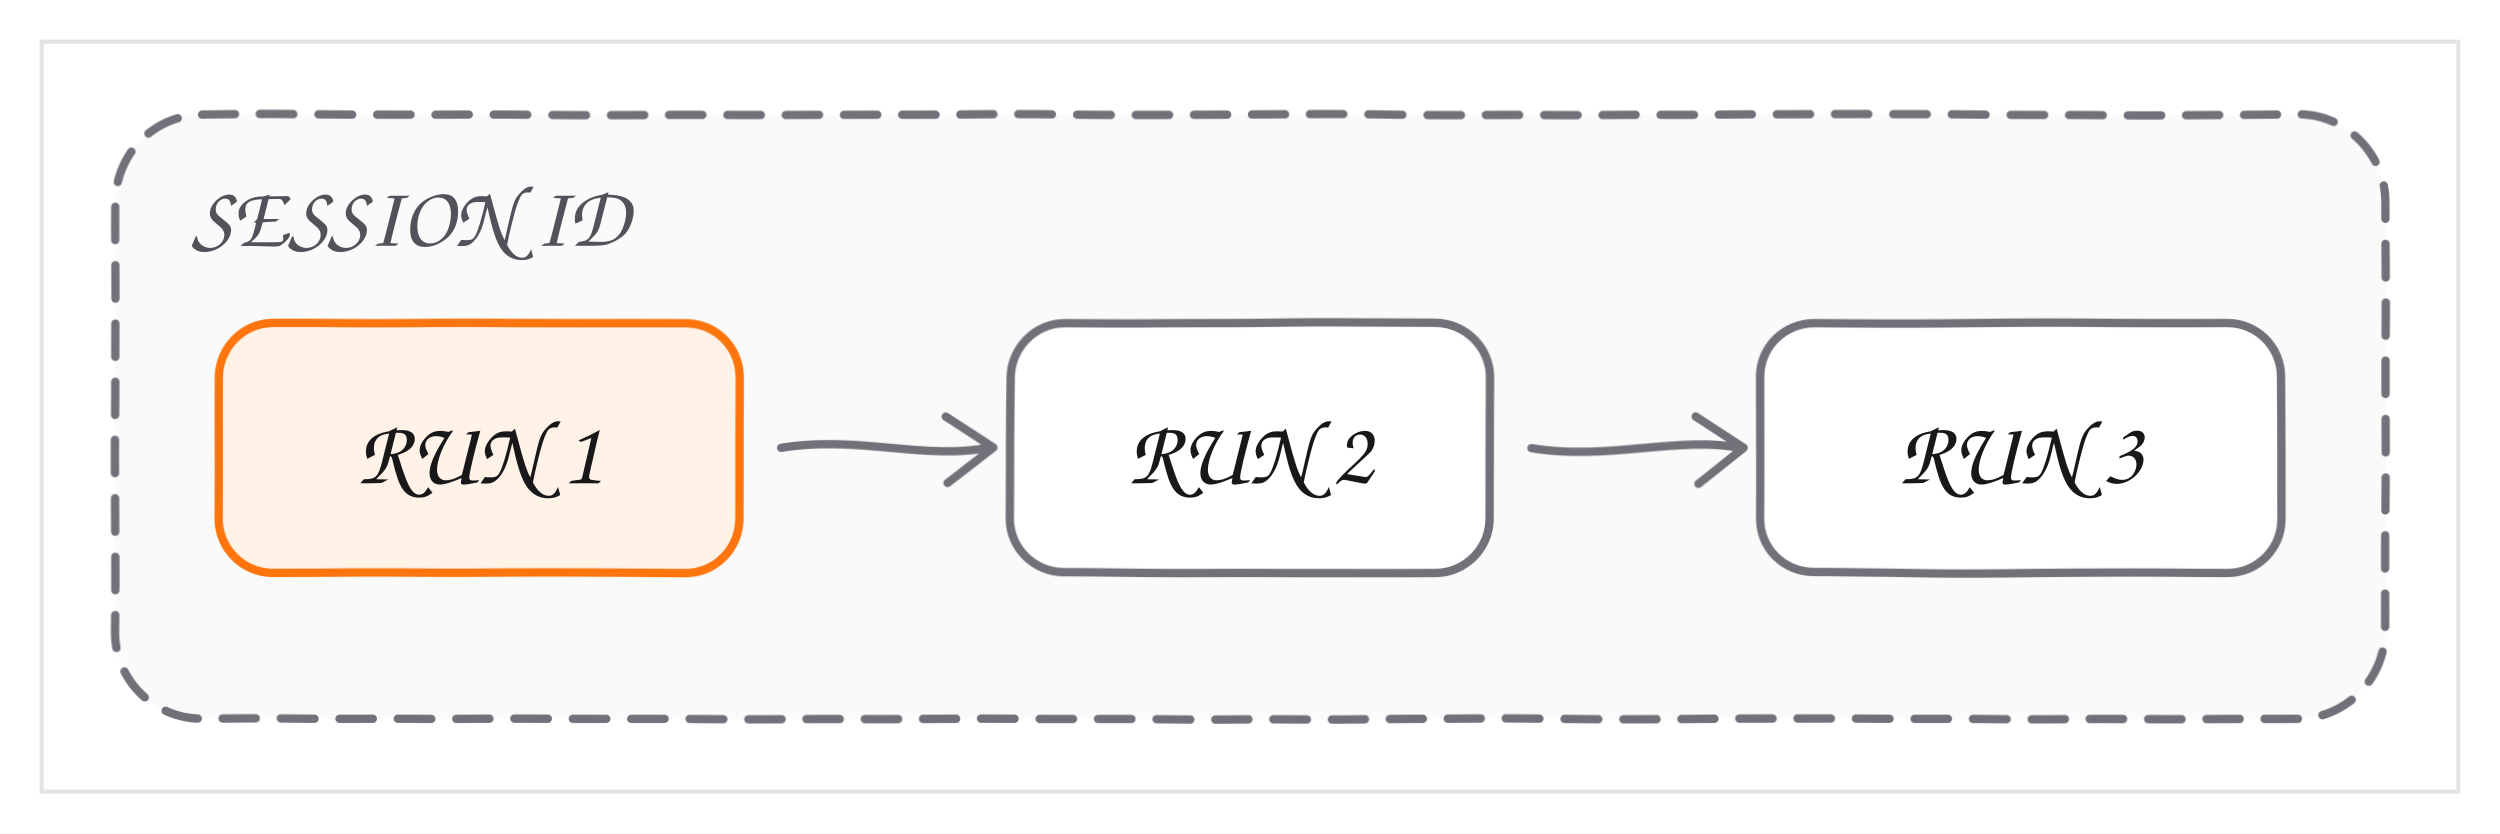
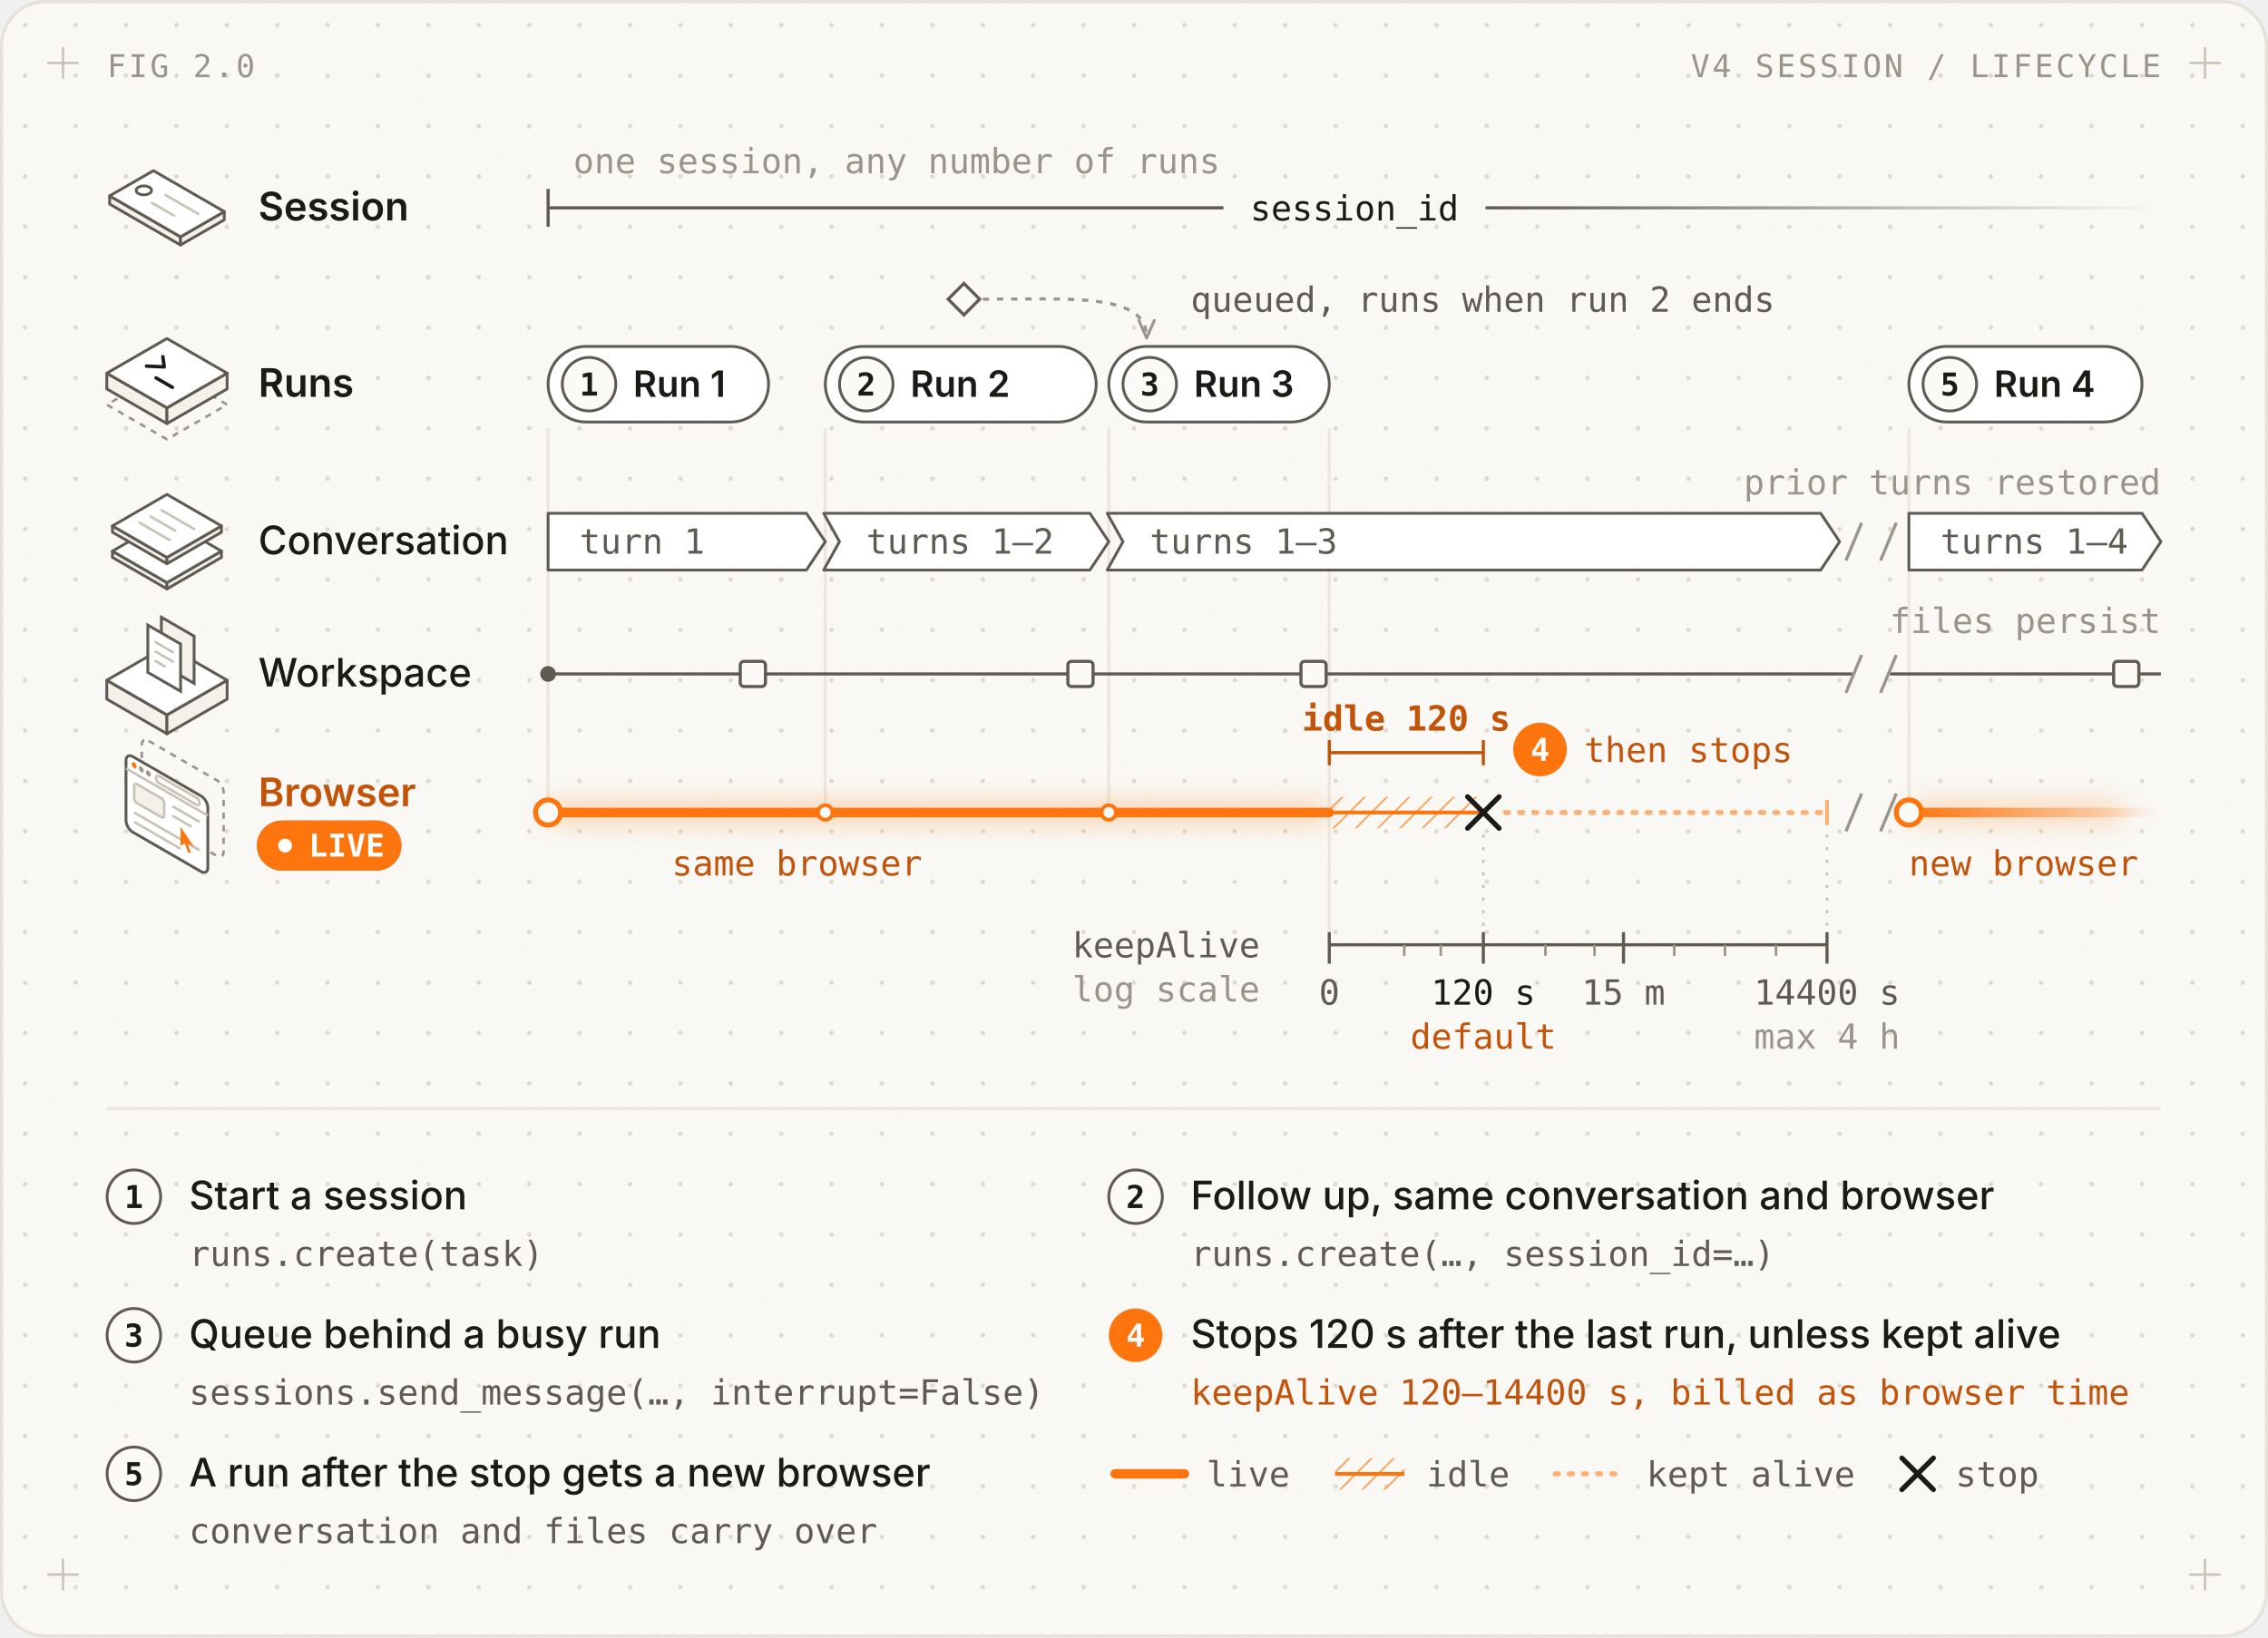
- <svg xmlns="http://www.w3.org/2000/svg" width="1200" height="400" viewBox="0 0 1200 400" role="img" aria-labelledby="title desc">
+ <svg xmlns="http://www.w3.org/2000/svg" viewBox="0 0 720 520" width="720" height="520" role="img" aria-labelledby="t d" fill="none">
+   <style>.s{font-family:Geist, Inter, -apple-system, BlinkMacSystemFont, 'Segoe UI', Helvetica, Arial, sans-serif}.m{font-family:'Geist Mono', ui-monospace, SFMono-Regular, Menlo, monospace}text{font-kerning:normal}@keyframes cur{0%,100%{transform:translate(0,0)}35%{transform:translate(-6px,-4px)}70%{transform:translate(-11px,1px)}}@media (prefers-reduced-motion:no-preference){.cur{animation:cur 6s ease-in-out infinite}}@keyframes lv{0%,46.39%{fill-opacity:1;stroke-opacity:1}46.79%,67.10%{fill-opacity:0;stroke-opacity:0}67.50%,100%{fill-opacity:1;stroke-opacity:1}}@keyframes lvd{0%,100%{transform:scale(1)}50%{transform:scale(.45)}}.lvd{transform-box:fill-box;transform-origin:center}@media (prefers-reduced-motion:no-preference){.lv{animation:lv 12s linear infinite}.lvd{animation:lvd 1.6s ease-in-out infinite}}@keyframes r1{0%,0.00%{fill-opacity:0;stroke-opacity:0}0.40%,10.64%{fill-opacity:1;stroke-opacity:1}10.94%,100%{fill-opacity:0;stroke-opacity:0}}@media (prefers-reduced-motion:no-preference){.r1{animation:r1 12s linear infinite}}@keyframes r2{0%,13.45%{fill-opacity:0;stroke-opacity:0}13.75%,26.89%{fill-opacity:1;stroke-opacity:1}27.19%,100%{fill-opacity:0;stroke-opacity:0}}@media (prefers-reduced-motion:no-preference){.r2{animation:r2 12s linear infinite}}@keyframes r3{0%,27.51%{fill-opacity:0;stroke-opacity:0}27.81%,38.45%{fill-opacity:1;stroke-opacity:1}38.75%,100%{fill-opacity:0;stroke-opacity:0}}@media (prefers-reduced-motion:no-preference){.r3{animation:r3 12s linear infinite}}@keyframes r5{0%,67.20%{fill-opacity:0;stroke-opacity:0}67.50%,78.76%{fill-opacity:1;stroke-opacity:1}79.06%,100%{fill-opacity:0;stroke-opacity:0}}@media (prefers-reduced-motion:no-preference){.r5{animation:r5 12s linear infinite}}@keyframes w1{0%,9.70%{fill-opacity:0;stroke-opacity:0}10.00%,80.00%{fill-opacity:1;stroke-opacity:1}86.00%,100%{fill-opacity:0;stroke-opacity:0}}@media (prefers-reduced-motion:no-preference){.w1{animation:w1 12s linear infinite}}@keyframes w2{0%,25.95%{fill-opacity:0;stroke-opacity:0}26.25%,80.00%{fill-opacity:1;stroke-opacity:1}86.00%,100%{fill-opacity:0;stroke-opacity:0}}@media (prefers-reduced-motion:no-preference){.w2{animation:w2 12s linear infinite}}@keyframes w3{0%,37.51%{fill-opacity:0;stroke-opacity:0}37.81%,80.00%{fill-opacity:1;stroke-opacity:1}86.00%,100%{fill-opacity:0;stroke-opacity:0}}@media (prefers-reduced-motion:no-preference){.w3{animation:w3 12s linear infinite}}@keyframes w5{0%,77.83%{fill-opacity:0;stroke-opacity:0}78.12%,80.00%{fill-opacity:1;stroke-opacity:1}86.00%,100%{fill-opacity:0;stroke-opacity:0}}@media (prefers-reduced-motion:no-preference){.w5{animation:w5 12s linear infinite}}@keyframes idl{0%,38.45%{fill-opacity:0;stroke-opacity:0}38.75%,46.09%{fill-opacity:.22;stroke-opacity:1}46.39%,100%{fill-opacity:0;stroke-opacity:0}}@media (prefers-reduced-motion:no-preference){.idl{animation:idl 12s linear infinite}}@keyframes ph{0%{transform:translateX(0)}80%,100%{transform:translateX(512px)}}@keyframes phl{0%,1%{stroke-opacity:0}4%,80%{stroke-opacity:1}86%,100%{stroke-opacity:0}}@keyframes phd{0%,46.39%{fill-opacity:1;stroke-opacity:1}46.79%,67.10%{fill-opacity:0;stroke-opacity:0}67.50%,80%{fill-opacity:1;stroke-opacity:1}86%,100%{fill-opacity:0;stroke-opacity:0}}@media (prefers-reduced-motion:no-preference){.ph{animation:ph 12s linear infinite}.phl{animation:phl 12s linear infinite}.phd{animation:phd 12s linear infinite}}</style>
  <defs>
-     <filter id="rough">
-       <feTurbulence type="fractalNoise" baseFrequency=".01" numOctaves="2" seed="11" result="noise" />
-       <feDisplacementMap in="SourceGraphic" in2="noise" scale="1.4" />
+     <pattern id="dots" width="16" height="16" patternUnits="userSpaceOnUse">
+       <circle cx="8" cy="8" r="0.7" fill="#DDD8CD" />
+     </pattern>
+     <filter id="grain" x="0" y="0" width="100%" height="100%">
+       <feTurbulence type="fractalNoise" baseFrequency="0.9" numOctaves="2" seed="7" stitchTiles="stitch" />
+       <feColorMatrix values="0 0 0 0 0.5  0 0 0 0 0.5  0 0 0 0 0.5  0 0 0 0.05 0" />
+     </filter>
+     <clipPath id="card">
+       <rect x="0.5" y="0.5" width="719" height="519" rx="14" />
+     </clipPath>
+     <marker id="ah3" viewBox="0 0 10 10" refX="8.5" refY="5" markerWidth="7" markerHeight="7" orient="auto">
+       <path d="M1 1.5 L9 5 L1 8.5" stroke="#9A958A" stroke-width="1.3" fill="none" stroke-linecap="round" stroke-linejoin="round" />
+     </marker>
+     <pattern id="hatch" width="5" height="5" patternUnits="userSpaceOnUse" patternTransform="rotate(45)">
+       <line x1="0" y1="0" x2="0" y2="5" stroke="#FE750E" stroke-width="1.2" stroke-opacity=".6" />
+     </pattern>
+     <linearGradient id="fade" x1="0" x2="1">
+       <stop offset="0" stop-color="#FE750E" />
+       <stop offset="1" stop-color="#FE750E" stop-opacity="0" />
+     </linearGradient>
+     <linearGradient id="fadeI" x1="0" x2="1">
+       <stop offset="0" stop-color="#5F5B53" />
+       <stop offset="1" stop-color="#5F5B53" stop-opacity="0" />
+     </linearGradient>
+     <filter id="glow" filterUnits="userSpaceOnUse" x="0" y="0" width="720" height="520">
+       <feGaussianBlur stdDeviation="4" />
    </filter>
  </defs>
-   <rect width="1200" height="400" fill="#FFFFFF" />
-   <rect x="20" y="20" width="1160" height="360" fill="none" stroke="#E4E4E7" stroke-width="2" />
-   <g fill="none" stroke-linecap="round" stroke-linejoin="round" filter="url(#rough)">
-     <rect x="55" y="55" width="1090" height="290" rx="42" fill="#FAFAFA" stroke="#71717A" stroke-width="4" stroke-dasharray="16 12" />
-     <rect x="105" y="155" width="250" height="120" rx="26" fill="#FFF3E8" stroke="#FE750E" stroke-width="4" />
-     <path d="M375 215 C410 209 445 221 475 215" stroke="#71717A" stroke-width="4" />
-     <path d="M454 200 L477 215 L455 232" stroke="#71717A" stroke-width="4" />
-     <rect x="485" y="155" width="230" height="120" rx="26" fill="#FFFFFF" stroke="#71717A" stroke-width="4" />
-     <path d="M735 215 C770 221 805 209 835 215" stroke="#71717A" stroke-width="4" />
-     <path d="M814 200 L837 215 L815 232" stroke="#71717A" stroke-width="4" />
-     <rect x="845" y="155" width="250" height="120" rx="26" fill="#FFFFFF" stroke="#71717A" stroke-width="4" />
-   </g>
-   <g font-family="Virgil, Comic Sans MS, cursive">
-     <text x="92" y="118" font-size="42" fill="#52525B">SESSION ID</text>
-     <text x="230" y="232" font-size="44" fill="#18181B" text-anchor="middle">RUN 1</text>
-     <text x="600" y="232" font-size="44" fill="#18181B" text-anchor="middle">RUN 2</text>
-     <text x="970" y="232" font-size="44" fill="#18181B" text-anchor="middle">RUN 3</text>
-   </g>
+   <rect x="0.5" y="0.5" width="719" height="519" rx="14" fill="#FBFAF7" />
+   <g clip-path="url(#card)">
+     <rect width="720" height="520" fill="url(#dots)" />
+     <rect width="720" height="520" filter="url(#grain)" />
+   </g>
+   <rect x="0.5" y="0.5" width="719" height="519" rx="14" fill="none" stroke="#E6E2D9" />
+   <path d="M15 20h10M20 15v10" stroke="#C9C3B6" stroke-width="0.75" />
+   <path d="M695 20h10M700 15v10" stroke="#C9C3B6" stroke-width="0.75" />
+   <path d="M15 500h10M20 495v10" stroke="#C9C3B6" stroke-width="0.75" />
+   <path d="M695 500h10M700 495v10" stroke="#C9C3B6" stroke-width="0.75" />
+   <text x="34.0" y="24.5" font-size="10" fill="#9A958A" letter-spacing="0.08em" class="m">FIG 2.0</text>
+   <text x="686.0" y="24.5" font-size="10" fill="#9A958A" text-anchor="end" letter-spacing="0.08em" class="m">V4 SESSION / LIFECYCLE</text>
+   <polygon points="34.8,62.2 57.3,75.2 57.3,77.8 34.8,64.8" fill="#F4F1EA" stroke="#5F5B53" stroke-width="0.9" stroke-linejoin="round" />
+   <polygon points="71.2,67.2 57.3,75.2 57.3,77.8 71.2,69.8" fill="#F4F1EA" stroke="#5F5B53" stroke-width="0.9" stroke-linejoin="round" />
+   <polygon points="48.7,54.2 71.2,67.2 57.3,75.2 34.8,62.2" fill="#FFFFFF" stroke="#5F5B53" stroke-width="0.9" stroke-linejoin="round" />
+   <g transform="matrix(0.866,0.5,-0.866,0.5,48.7,54.2)">
+     <circle cx="4.5" cy="8" r="2" stroke="#5F5B53" stroke-width="0.9" vector-effect="non-scaling-stroke" />
+     <path d="M10 5.5h12M10 10.5h8" stroke="#C9C3B6" stroke-width="0.8" stroke-linecap="round" vector-effect="non-scaling-stroke" />
+   </g>
+   <text x="82.0" y="70.0" font-size="12.5" fill="#1B1A17" font-weight="600" class="s">Session</text>
+   <polygon points="53.0,117.5 72.1,128.5 53.0,139.5 33.9,128.5" stroke="#9A958A" stroke-width="0.8" stroke-dasharray="2 2" />
+   <polygon points="33.9,118.5 53.0,129.5 53.0,134.5 33.9,123.5" fill="#F4F1EA" stroke="#5F5B53" stroke-width="0.9" stroke-linejoin="round" />
+   <polygon points="72.1,118.5 53.0,129.5 53.0,134.5 72.1,123.5" fill="#F4F1EA" stroke="#5F5B53" stroke-width="0.9" stroke-linejoin="round" />
+   <polygon points="53.0,107.5 72.1,118.5 53.0,129.5 33.9,118.5" fill="#FFFFFF" stroke="#5F5B53" stroke-width="0.9" stroke-linejoin="round" />
+   <g transform="matrix(0.866,0.5,-0.866,0.5,53.0,107.5)">
+     <path d="M5 6.5l3.5 3l-3.5 3M10.5 14.5h6" stroke="#1B1A17" stroke-width="1.1" stroke-linecap="round" stroke-linejoin="round" vector-effect="non-scaling-stroke" />
+   </g>
+   <polygon points="35.7,175.0 53.0,185.0 53.0,187.0 35.7,177.0" fill="#F4F1EA" stroke="#5F5B53" stroke-width="0.9" stroke-linejoin="round" />
+   <polygon points="70.3,175.0 53.0,185.0 53.0,187.0 70.3,177.0" fill="#F4F1EA" stroke="#5F5B53" stroke-width="0.9" stroke-linejoin="round" />
+   <polygon points="53.0,165.0 70.3,175.0 53.0,185.0 35.7,175.0" fill="#FFFFFF" stroke="#5F5B53" stroke-width="0.9" stroke-linejoin="round" />
+   <polygon points="35.7,167.0 53.0,177.0 53.0,179.0 35.7,169.0" fill="#F4F1EA" stroke="#5F5B53" stroke-width="0.9" stroke-linejoin="round" />
+   <polygon points="70.3,167.0 53.0,177.0 53.0,179.0 70.3,169.0" fill="#F4F1EA" stroke="#5F5B53" stroke-width="0.9" stroke-linejoin="round" />
+   <polygon points="53.0,157.0 70.3,167.0 53.0,177.0 35.7,167.0" fill="#FFFFFF" stroke="#5F5B53" stroke-width="0.9" stroke-linejoin="round" />
+   <g transform="matrix(0.866,0.5,-0.866,0.5,53.0,157.0)">
+     <path d="M4 6h12M4 10h9M4 14h11" stroke="#C9C3B6" stroke-width="0.8" stroke-linecap="round" vector-effect="non-scaling-stroke" />
+   </g>
+   <polygon points="33.9,216.0 53.0,227.0 53.0,233.0 33.9,222.0" fill="#F4F1EA" stroke="#5F5B53" stroke-width="0.9" stroke-linejoin="round" />
+   <polygon points="72.1,216.0 53.0,227.0 53.0,233.0 72.1,222.0" fill="#F4F1EA" stroke="#5F5B53" stroke-width="0.9" stroke-linejoin="round" />
+   <polygon points="53.0,205.0 72.1,216.0 53.0,227.0 33.9,216.0" fill="#FFFFFF" stroke="#5F5B53" stroke-width="0.9" stroke-linejoin="round" />
+   <g transform="matrix(0.866,0.5,0,1,46.9,214.5)">
+     <rect x="5" y="-21" width="12" height="15" fill="#F4F1EA" stroke="#5F5B53" stroke-width="0.9" vector-effect="non-scaling-stroke" />
+   </g>
+   <g transform="matrix(0.866,0.5,0,1,42.6,217.0)">
+     <rect x="5" y="-21" width="12" height="15" fill="#FFFFFF" stroke="#5F5B53" stroke-width="0.9" vector-effect="non-scaling-stroke" />
+     <path d="M7.5 -17h7M7.5 -14h7M7.5 -11h4" stroke="#C9C3B6" stroke-width="0.8" vector-effect="non-scaling-stroke" />
+   </g>
+   <g transform="matrix(0.866,0.5,0,1,45.0,258.0)">
+     <rect x="0" y="-24" width="30" height="24" rx="2.5" stroke="#9A958A" stroke-width="0.8" stroke-dasharray="2 2" vector-effect="non-scaling-stroke" />
+   </g>
+   <g transform="matrix(0.866,0.5,0,1,40.0,263.0)">
+     <rect x="0" y="-24" width="30" height="24" rx="2.5" fill="#FFFFFF" stroke="#5F5B53" stroke-width="0.9" vector-effect="non-scaling-stroke" />
+     <path d="M0 -19H30" stroke="#C9C3B6" stroke-width="0.8" vector-effect="non-scaling-stroke" />
+     <circle cx="3" cy="-21.5" r="0.9" fill="#FE750E" />
+     <circle cx="5.6" cy="-21.5" r="0.9" fill="#9A958A" />
+     <circle cx="8.2" cy="-21.5" r="0.9" fill="#9A958A" />
+     <rect x="11" y="-22.6" width="16" height="2.2" rx="1.1" stroke="#C9C3B6" stroke-width="0.8" vector-effect="non-scaling-stroke" />
+     <rect x="3" y="-16" width="11" height="6" rx="1" fill="#F4F1EA" stroke="#C9C3B6" stroke-width="0.8" vector-effect="non-scaling-stroke" />
+     <path d="M17 -15.5h10M17 -12.5h7M3 -6.5h24M3 -3.5h17" stroke="#C9C3B6" stroke-width="0.8" vector-effect="non-scaling-stroke" />
+     <g class="cur">
+       <path d="M20 -10.5l0 6l1.6 -1.5l1.2 2.4l1 -.5l-1.2 -2.3l2.2 -.2z" fill="#FE750E" />
+     </g>
+   </g>
+   <text x="82.0" y="126.0" font-size="12.5" fill="#1B1A17" font-weight="600" class="s">Runs</text>
+   <text x="82.0" y="176.0" font-size="12.5" fill="#1B1A17" font-weight="500" class="s">Conversation</text>
+   <text x="82.0" y="218.0" font-size="12.5" fill="#1B1A17" font-weight="500" class="s">Workspace</text>
+   <text x="82.0" y="256.0" font-size="12.5" fill="#C4530A" font-weight="600" class="s">Browser</text>
+   <rect x="82" y="261" width="45" height="15" rx="7.5" fill="#FBFAF7" stroke="#9A958A" stroke-width="0.9" />
+   <text x="98.0" y="272.0" font-size="10" fill="#9A958A" font-weight="600" class="m">LIVE</text>
+   <rect class="lv" x="82" y="261" width="45" height="15" rx="7.5" fill="#FE750E" stroke="#FE750E" stroke-width="0.9" />
+   <g class="lvd">
+     <circle class="lv" cx="90.5" cy="268.5" r="2.2" fill="#FFFFFF" />
+   </g>
+   <text x="98.0" y="272.0" font-size="10" fill="#FFFFFF" font-weight="600" class="m lv">LIVE</text>
+   <line x1="174" y1="136" x2="174" y2="258" stroke="#ECE8DF" stroke-width="1" />
+   <line x1="262" y1="136" x2="262" y2="258" stroke="#ECE8DF" stroke-width="1" />
+   <line x1="352" y1="136" x2="352" y2="258" stroke="#ECE8DF" stroke-width="1" />
+   <line x1="422" y1="136" x2="422" y2="300" stroke="#ECE8DF" stroke-width="1" />
+   <line x1="606" y1="136" x2="606" y2="258" stroke="#ECE8DF" stroke-width="1" />
+   <line x1="470.9" y1="265" x2="470.9" y2="300" stroke="#C9C3B6" stroke-width="0.8" stroke-dasharray="1 3" />
+   <line x1="580.0" y1="265" x2="580.0" y2="300" stroke="#C9C3B6" stroke-width="0.8" stroke-dasharray="1 3" />
+   <g class="ph">
+     <line class="phl" x1="174" y1="104" x2="174" y2="268" stroke="#5F5B53" stroke-width="0.9" stroke-dasharray="2 3" stroke-opacity="0" />
+   </g>
+   <path d="M174 60v12" stroke="#5F5B53" stroke-width="1" />
+   <line x1="174" y1="66" x2="388.4" y2="66" stroke="#5F5B53" stroke-width="1" />
+   <rect x="471.6" y="65.5" width="214.4" height="1" fill="url(#fadeI)" />
+   <text x="430.0" y="70.0" font-size="11" fill="#1B1A17" font-weight="500" text-anchor="middle" class="m">session_id</text>
+   <text x="182.0" y="55.0" font-size="11" fill="#9A958A" class="m">one session, any number of runs</text>
+   <rect x="174" y="110" width="70" height="24" rx="12" fill="#FFFFFF" stroke="#5F5B53" stroke-width="0.9" />
+   <rect class="r1" x="174" y="110" width="70" height="24" rx="12" fill="#FFE6D2" stroke="#FE750E" stroke-width="1.2" fill-opacity="0" stroke-opacity="0" />
+   <circle cx="187" cy="122" r="8.5" fill="#FBFAF7" stroke="#5F5B53" stroke-width="0.9" />
+   <text x="187.0" y="125.6" font-size="10" fill="#1B1A17" font-weight="600" text-anchor="middle" class="m">1</text>
+   <text x="201.0" y="126.0" font-size="11.5" fill="#1B1A17" font-weight="600" class="s">Run 1</text>
+   <rect x="262" y="110" width="86" height="24" rx="12" fill="#FFFFFF" stroke="#5F5B53" stroke-width="0.9" />
+   <rect class="r2" x="262" y="110" width="86" height="24" rx="12" fill="#FFE6D2" stroke="#FE750E" stroke-width="1.2" fill-opacity="0" stroke-opacity="0" />
+   <circle cx="275" cy="122" r="8.5" fill="#FBFAF7" stroke="#5F5B53" stroke-width="0.9" />
+   <text x="275.0" y="125.6" font-size="10" fill="#1B1A17" font-weight="600" text-anchor="middle" class="m">2</text>
+   <text x="289.0" y="126.0" font-size="11.5" fill="#1B1A17" font-weight="600" class="s">Run 2</text>
+   <rect x="352" y="110" width="70" height="24" rx="12" fill="#FFFFFF" stroke="#5F5B53" stroke-width="0.9" />
+   <rect class="r3" x="352" y="110" width="70" height="24" rx="12" fill="#FFE6D2" stroke="#FE750E" stroke-width="1.2" fill-opacity="0" stroke-opacity="0" />
+   <circle cx="365" cy="122" r="8.5" fill="#FBFAF7" stroke="#5F5B53" stroke-width="0.9" />
+   <text x="365.0" y="125.6" font-size="10" fill="#1B1A17" font-weight="600" text-anchor="middle" class="m">3</text>
+   <text x="379.0" y="126.0" font-size="11.5" fill="#1B1A17" font-weight="600" class="s">Run 3</text>
+   <rect x="606" y="110" width="74" height="24" rx="12" fill="#FFFFFF" stroke="#5F5B53" stroke-width="0.9" />
+   <rect class="r5" x="606" y="110" width="74" height="24" rx="12" fill="#FFE6D2" stroke="#FE750E" stroke-width="1.2" fill-opacity="0" stroke-opacity="0" />
+   <circle cx="619" cy="122" r="8.5" fill="#FBFAF7" stroke="#5F5B53" stroke-width="0.9" />
+   <text x="619.0" y="125.6" font-size="10" fill="#1B1A17" font-weight="600" text-anchor="middle" class="m">5</text>
+   <text x="633.0" y="126.0" font-size="11.5" fill="#1B1A17" font-weight="600" class="s">Run 4</text>
+   <path d="M306 90 l5 5 l-5 5 l-5 -5z" fill="#FBFAF7" stroke="#5F5B53" stroke-width="1" />
+   <path d="M312 95 C340 95 364 93 364 107" stroke="#9A958A" stroke-width="1" stroke-dasharray="2 2.5" marker-end="url(#ah3)" />
+   <text x="378.0" y="99.0" font-size="11" fill="#5F5B53" class="m">queued, runs when run 2 ends</text>
+   <path d="M174 163.0H256L262 172L256 181.0H174Z" fill="#FFFFFF" stroke="#5F5B53" stroke-width="0.9" stroke-linejoin="round" />
+   <path class="r1" d="M174 163.0H256L262 172L256 181.0H174Z" fill="#FFE6D2" stroke="#FE750E" stroke-width="1.2" stroke-linejoin="round" fill-opacity="0" stroke-opacity="0" />
+   <text x="184.0" y="175.8" font-size="11" fill="#5F5B53" class="m">turn 1</text>
+   <path d="M261.5 163.0H346L352 172L346 181.0H261.5L266.5 172Z" fill="#FFFFFF" stroke="#5F5B53" stroke-width="0.9" stroke-linejoin="round" />
+   <path class="r2" d="M261.5 163.0H346L352 172L346 181.0H261.5L266.5 172Z" fill="#FFE6D2" stroke="#FE750E" stroke-width="1.2" stroke-linejoin="round" fill-opacity="0" stroke-opacity="0" />
+   <text x="275.0" y="175.8" font-size="11" fill="#5F5B53" class="m">turns 1–2</text>
+   <path d="M351.5 163.0H578L584 172L578 181.0H351.5L356.5 172Z" fill="#FFFFFF" stroke="#5F5B53" stroke-width="0.9" stroke-linejoin="round" />
+   <path class="r3" d="M351.5 163.0H578L584 172L578 181.0H351.5L356.5 172Z" fill="#FFE6D2" stroke="#FE750E" stroke-width="1.2" stroke-linejoin="round" fill-opacity="0" stroke-opacity="0" />
+   <text x="365.0" y="175.8" font-size="11" fill="#5F5B53" class="m">turns 1–3</text>
+   <path d="M606 163.0H680L686 172L680 181.0H606Z" fill="#FFFFFF" stroke="#5F5B53" stroke-width="0.9" stroke-linejoin="round" />
+   <path class="r5" d="M606 163.0H680L686 172L680 181.0H606Z" fill="#FFE6D2" stroke="#FE750E" stroke-width="1.2" stroke-linejoin="round" fill-opacity="0" stroke-opacity="0" />
+   <text x="616.0" y="175.8" font-size="11" fill="#5F5B53" class="m">turns 1–4</text>
+   <text x="686.0" y="157.0" font-size="11" fill="#9A958A" text-anchor="end" class="m">prior turns restored</text>
+   <line x1="174" y1="214" x2="588" y2="214" stroke="#5F5B53" stroke-width="1" />
+   <line x1="600" y1="214" x2="686" y2="214" stroke="#5F5B53" stroke-width="1" />
+   <circle cx="174" cy="214" r="2.5" fill="#5F5B53" />
+   <rect x="235" y="210" width="8" height="8" rx="1.2" fill="#FBFAF7" stroke="#5F5B53" stroke-width="1" />
+   <rect class="w1" x="235" y="210" width="8" height="8" rx="1.2" fill="#FFE6D2" stroke="#FE750E" stroke-width="1.2" fill-opacity="0" stroke-opacity="0" />
+   <rect x="339" y="210" width="8" height="8" rx="1.2" fill="#FBFAF7" stroke="#5F5B53" stroke-width="1" />
+   <rect class="w2" x="339" y="210" width="8" height="8" rx="1.2" fill="#FFE6D2" stroke="#FE750E" stroke-width="1.2" fill-opacity="0" stroke-opacity="0" />
+   <rect x="413" y="210" width="8" height="8" rx="1.2" fill="#FBFAF7" stroke="#5F5B53" stroke-width="1" />
+   <rect class="w3" x="413" y="210" width="8" height="8" rx="1.2" fill="#FFE6D2" stroke="#FE750E" stroke-width="1.2" fill-opacity="0" stroke-opacity="0" />
+   <rect x="671" y="210" width="8" height="8" rx="1.2" fill="#FBFAF7" stroke="#5F5B53" stroke-width="1" />
+   <rect class="w5" x="671" y="210" width="8" height="8" rx="1.2" fill="#FFE6D2" stroke="#FE750E" stroke-width="1.2" fill-opacity="0" stroke-opacity="0" />
+   <text x="686.0" y="201.0" font-size="11" fill="#9A958A" text-anchor="end" class="m">files persist</text>
+   <rect x="174" y="255" width="248" height="6" rx="3" fill="#FE750E" fill-opacity="0.35" filter="url(#glow)" />
+   <line x1="174" y1="258" x2="422" y2="258" stroke="#FE750E" stroke-width="3" stroke-linecap="round" />
+   <circle cx="174" cy="258" r="4" fill="#FBFAF7" stroke="#FE750E" stroke-width="1.6" />
+   <circle cx="262" cy="258" r="2.3" fill="#FBFAF7" stroke="#FE750E" stroke-width="1.2" />
+   <circle cx="352" cy="258" r="2.3" fill="#FBFAF7" stroke="#FE750E" stroke-width="1.2" />
+   <rect x="422" y="253" width="48.9" height="10" fill="url(#hatch)" />
+   <rect class="idl" x="422" y="253" width="48.9" height="10" fill="#FE750E" fill-opacity="0" />
+   <line x1="422" y1="258" x2="470.9" y2="258" stroke="#FE750E" stroke-width="1.2" />
+   <line x1="477.9" y1="258" x2="580.0" y2="258" stroke="#FE750E" stroke-opacity=".55" stroke-width="1.6" stroke-dasharray="1 3.5" stroke-linecap="round" />
+   <path d="M580.0 254v8" stroke="#FE750E" stroke-opacity=".55" stroke-width="1.2" />
+   <path d="M465.9 253l10 10M475.9 253l-10 10" stroke="#1B1A17" stroke-width="1.6" stroke-linecap="round" />
+   <path d="M422 235v8M470.9 235v8M422 239H470.9" stroke="#C4530A" stroke-width="1" />
+   <text x="446.4" y="232.0" font-size="11" fill="#C4530A" font-weight="600" text-anchor="middle" class="m">idle 120 s</text>
+   <circle cx="488.897" cy="238" r="8.5" fill="#FE750E" />
+   <text x="488.9" y="241.6" font-size="10" fill="#FFFFFF" font-weight="600" text-anchor="middle" class="m">4</text>
+   <text x="502.9" y="242.0" font-size="11" fill="#C4530A" class="m">then stops</text>
+   <text x="253.0" y="278.0" font-size="11" fill="#C4530A" text-anchor="middle" class="m">same browser</text>
+   <rect x="606" y="255" width="68" height="6" rx="3" fill="#FE750E" fill-opacity="0.3" filter="url(#glow)" />
+   <rect x="606" y="256.5" width="80" height="3" rx="1.5" fill="url(#fade)" />
+   <circle cx="606" cy="258" r="4" fill="#FBFAF7" stroke="#FE750E" stroke-width="1.6" />
+   <text x="606.0" y="278.0" font-size="11" fill="#C4530A" class="m">new browser</text>
+   <path d="M586 178l5 -12M597 178l5 -12" stroke="#9A958A" stroke-width="1" />
+   <path d="M586 220l5 -12M597 220l5 -12" stroke="#9A958A" stroke-width="1" />
+   <path d="M586 264l5 -12M597 264l5 -12" stroke="#9A958A" stroke-width="1" />
+   <line x1="422" y1="300" x2="580.0" y2="300" stroke="#5F5B53" stroke-width="1" />
+   <path d="M445.8 300v3.5" stroke="#9A958A" stroke-width="0.8" />
+   <path d="M457.4 300v3.5" stroke="#9A958A" stroke-width="0.8" />
+   <path d="M490.6 300v3.5" stroke="#9A958A" stroke-width="0.8" />
+   <path d="M506.2 300v3.5" stroke="#9A958A" stroke-width="0.8" />
+   <path d="M531.5 300v3.5" stroke="#9A958A" stroke-width="0.8" />
+   <path d="M547.6 300v3.5" stroke="#9A958A" stroke-width="0.8" />
+   <path d="M563.8 300v3.5" stroke="#9A958A" stroke-width="0.8" />
+   <path d="M422.0 296v10" stroke="#5F5B53" stroke-width="1" />
+   <text x="422.0" y="319.0" font-size="11" fill="#5F5B53" text-anchor="middle" class="m">0</text>
+   <path d="M470.9 296v10" stroke="#5F5B53" stroke-width="1" />
+   <text x="470.9" y="319.0" font-size="11" fill="#1B1A17" font-weight="500" text-anchor="middle" class="m">120 s</text>
+   <text x="470.9" y="333.0" font-size="11" fill="#C4530A" text-anchor="middle" class="m">default</text>
+   <path d="M515.4 296v10" stroke="#5F5B53" stroke-width="1" />
+   <text x="515.4" y="319.0" font-size="11" fill="#5F5B53" text-anchor="middle" class="m">15 m</text>
+   <path d="M580.0 296v10" stroke="#5F5B53" stroke-width="1" />
+   <text x="580.0" y="319.0" font-size="11" fill="#5F5B53" text-anchor="middle" class="m">14400 s</text>
+   <text x="580.0" y="333.0" font-size="11" fill="#9A958A" text-anchor="middle" class="m">max 4 h</text>
+   <text x="400.0" y="304.0" font-size="11" fill="#5F5B53" font-weight="500" text-anchor="end" class="m">keepAlive</text>
+   <text x="400.0" y="318.0" font-size="11" fill="#9A958A" text-anchor="end" class="m">log scale</text>
+   <g class="ph">
+     <circle class="phd" cx="174" cy="258" r="4.5" fill="#FE750E" fill-opacity="0" stroke="#FBFAF7" stroke-width="1.5" stroke-opacity="0" />
+   </g>
+   <line x1="34" y1="352" x2="686" y2="352" stroke="#ECE8DF" stroke-width="1" />
+   <circle cx="42.5" cy="380" r="8.5" fill="#FBFAF7" stroke="#5F5B53" stroke-width="0.9" />
+   <text x="42.5" y="383.6" font-size="10" fill="#1B1A17" font-weight="600" text-anchor="middle" class="m">1</text>
+   <text x="60.0" y="384.0" font-size="12.5" fill="#1B1A17" font-weight="500" class="s">Start a session</text>
+   <text x="60.0" y="402.0" font-size="11" fill="#5F5B53" class="m">runs.create(task)</text>
+   <circle cx="360.5" cy="380" r="8.5" fill="#FBFAF7" stroke="#5F5B53" stroke-width="0.9" />
+   <text x="360.5" y="383.6" font-size="10" fill="#1B1A17" font-weight="600" text-anchor="middle" class="m">2</text>
+   <text x="378.0" y="384.0" font-size="12.5" fill="#1B1A17" font-weight="500" class="s">Follow up, same conversation and browser</text>
+   <text x="378.0" y="402.0" font-size="11" fill="#5F5B53" class="m">runs.create(…, session_id=…)</text>
+   <circle cx="42.5" cy="424" r="8.5" fill="#FBFAF7" stroke="#5F5B53" stroke-width="0.9" />
+   <text x="42.5" y="427.6" font-size="10" fill="#1B1A17" font-weight="600" text-anchor="middle" class="m">3</text>
+   <text x="60.0" y="428.0" font-size="12.5" fill="#1B1A17" font-weight="500" class="s">Queue behind a busy run</text>
+   <text x="60.0" y="446.0" font-size="11" fill="#5F5B53" class="m">sessions.send_message(…, interrupt=False)</text>
+   <circle cx="360.5" cy="424" r="8.5" fill="#FE750E" />
+   <text x="360.5" y="427.6" font-size="10" fill="#FFFFFF" font-weight="600" text-anchor="middle" class="m">4</text>
+   <text x="378.0" y="428.0" font-size="12.5" fill="#1B1A17" font-weight="500" class="s">Stops 120 s after the last run, unless kept alive</text>
+   <text x="378.0" y="446.0" font-size="11" fill="#C4530A" class="m">keepAlive 120–14400 s, billed as browser time</text>
+   <circle cx="42.5" cy="468" r="8.5" fill="#FBFAF7" stroke="#5F5B53" stroke-width="0.9" />
+   <text x="42.5" y="471.6" font-size="10" fill="#1B1A17" font-weight="600" text-anchor="middle" class="m">5</text>
+   <text x="60.0" y="472.0" font-size="12.5" fill="#1B1A17" font-weight="500" class="s">A run after the stop gets a new browser</text>
+   <text x="60.0" y="490.0" font-size="11" fill="#5F5B53" class="m">conversation and files carry over</text>
+   <line x1="354" y1="468" x2="376" y2="468" stroke="#FE750E" stroke-width="3" stroke-linecap="round" />
+   <text x="383.0" y="472.0" font-size="11" fill="#5F5B53" class="m">live</text>
+   <rect x="423.84" y="463" width="22" height="10" fill="url(#hatch)" />
+   <line x1="423.84" y1="468" x2="445.84" y2="468" stroke="#FE750E" stroke-width="1.2" />
+   <text x="452.8" y="472.0" font-size="11" fill="#5F5B53" class="m">idle</text>
+   <line x1="493.68" y1="468" x2="515.68" y2="468" stroke="#FE750E" stroke-opacity=".55" stroke-width="1.6" stroke-dasharray="1 3.5" stroke-linecap="round" />
+   <text x="522.7" y="472.0" font-size="11" fill="#5F5B53" class="m">kept alive</text>
+   <path d="M603.78 463l10 10M613.78 463l-10 10" stroke="#1B1A17" stroke-width="1.6" stroke-linecap="round" />
+   <text x="620.8" y="472.0" font-size="11" fill="#5F5B53" class="m">stop</text>
</svg>
